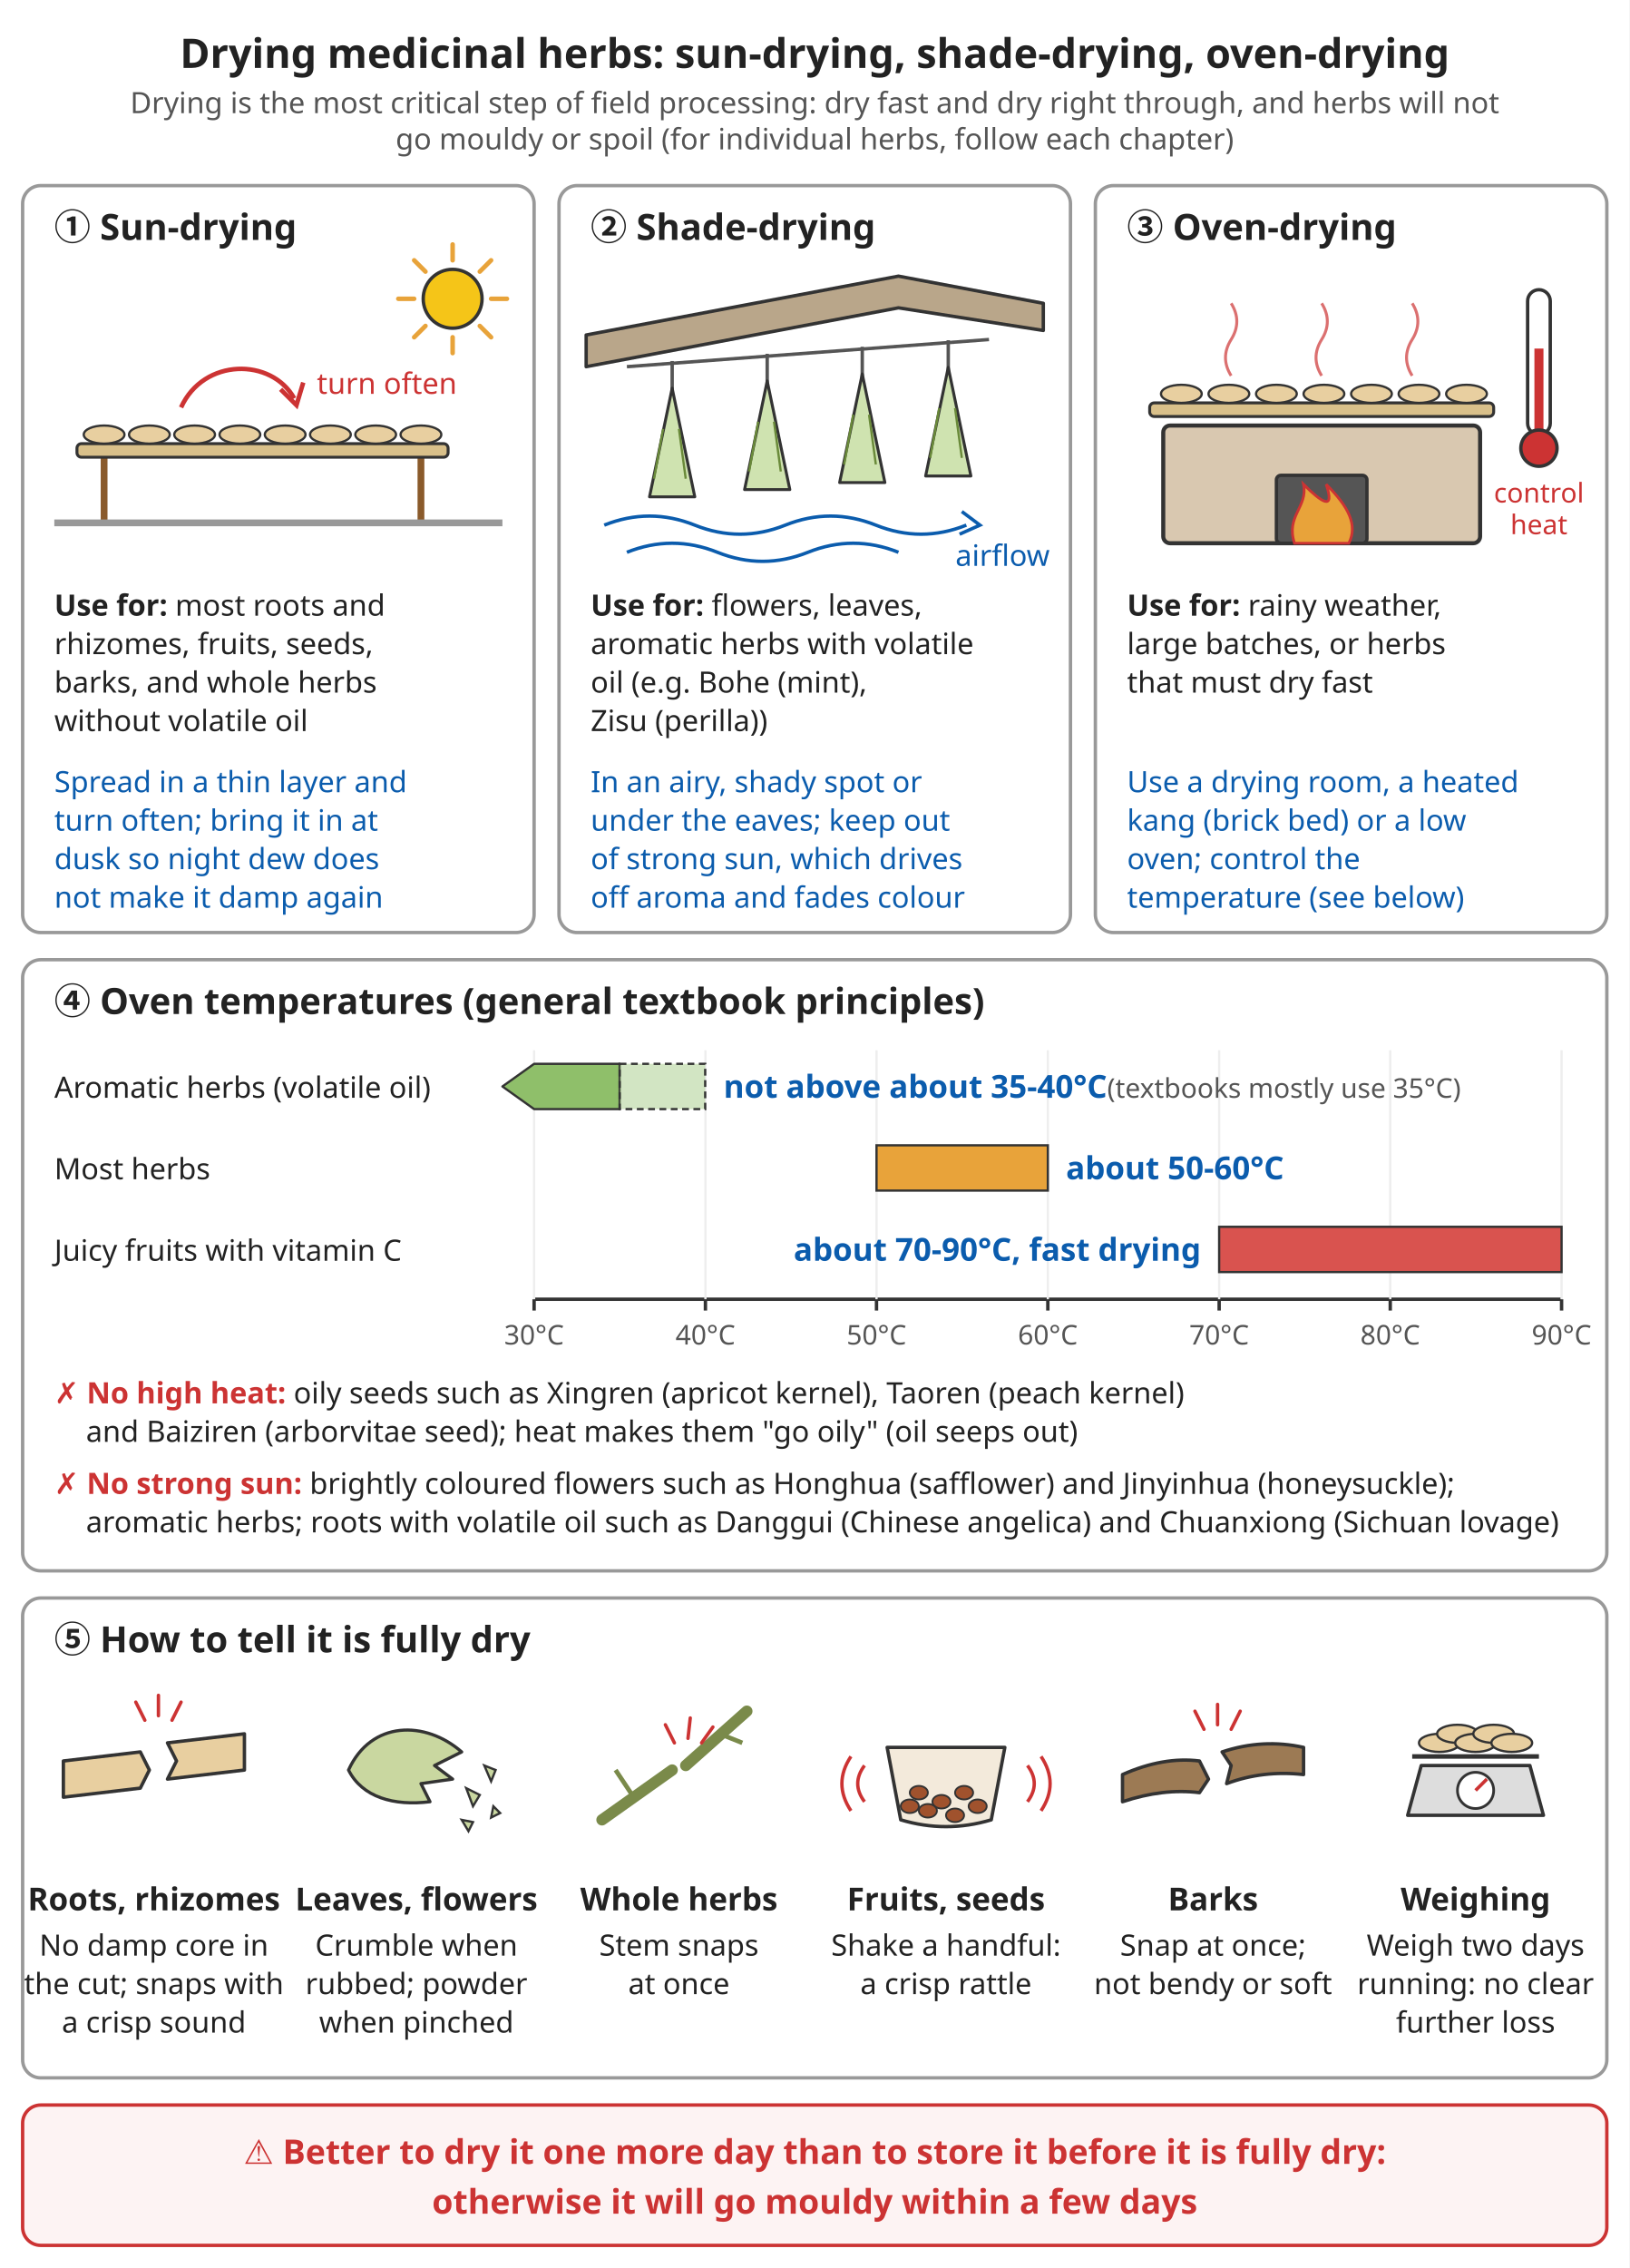
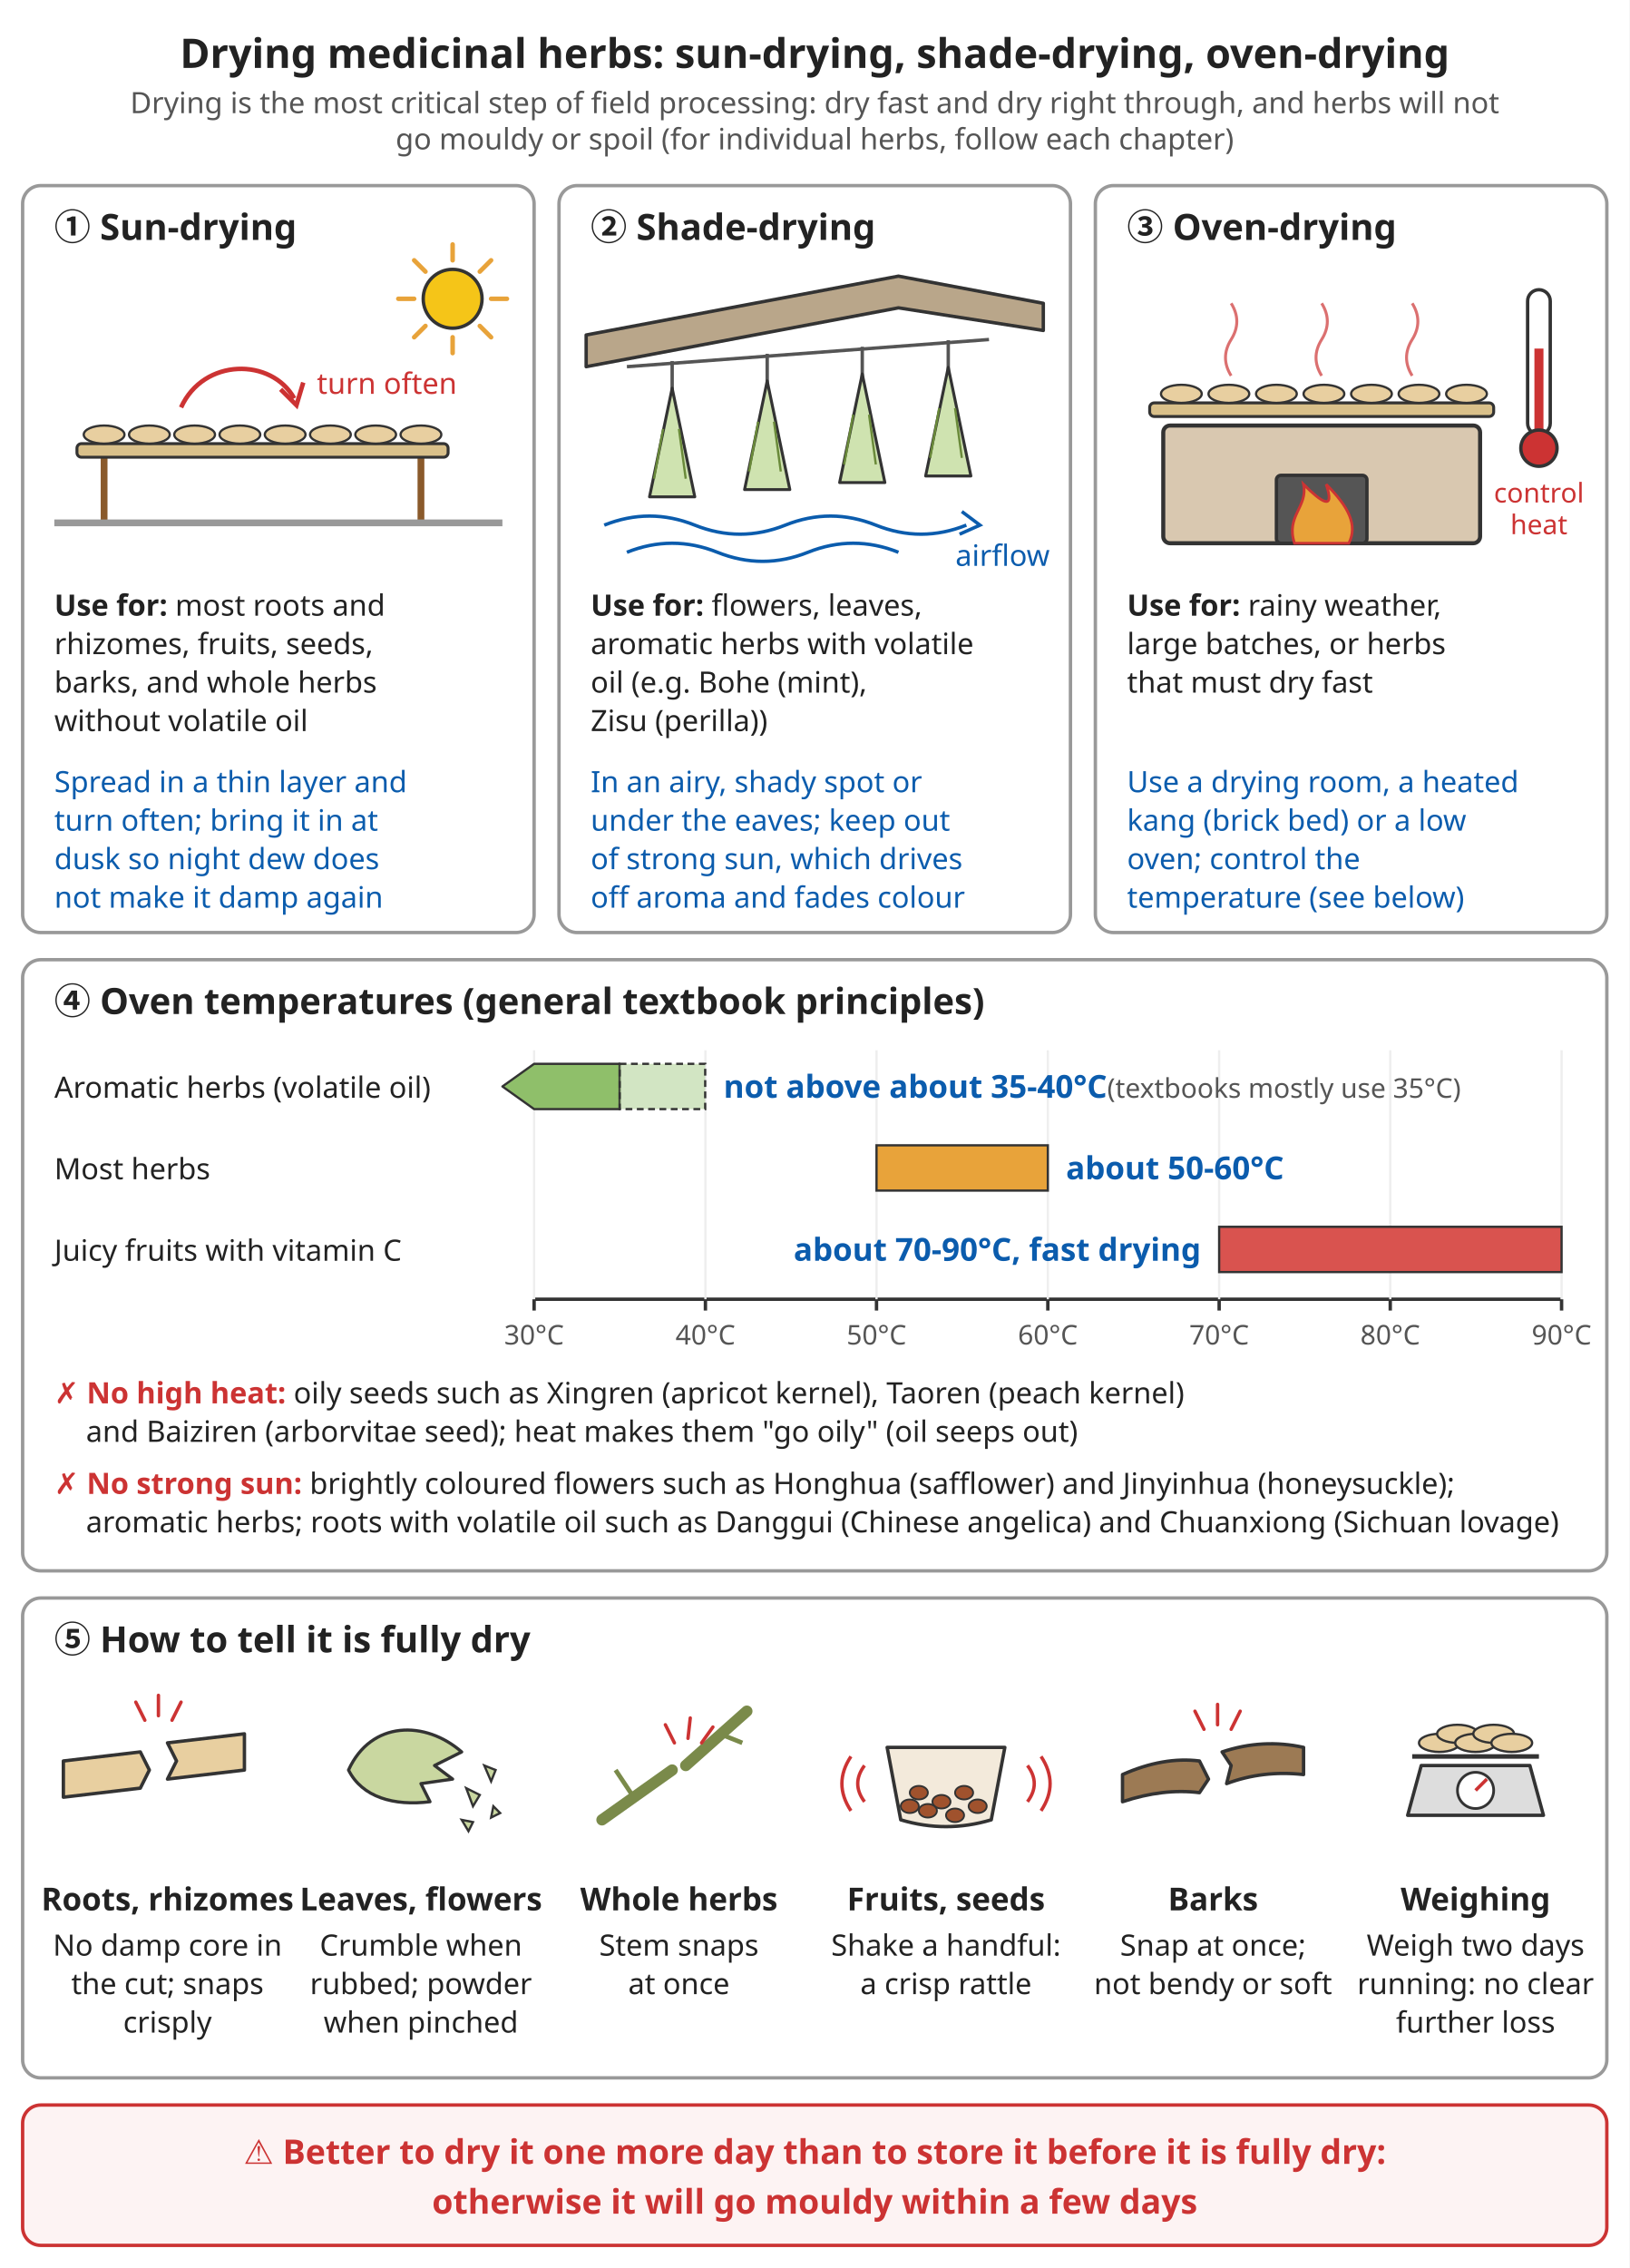
<svg xmlns="http://www.w3.org/2000/svg" viewBox="0 0 720 1002" width="720" height="1002" role="img" aria-label="Drying medicinal herbs: sun-drying suits most roots and rhizomes, fruits, seeds, barks and whole herbs without volatile oil; spread in a thin layer, turn often, and bring in at dusk so night dew does not re-wet them. Shade-drying suits flowers, leaves and aromatic herbs with volatile oil; dry them in an airy, shady spot or under the eaves, out of strong sun. Oven-drying is for rainy weather, large batches or herbs that must dry fast; use a drying room, a heated kang (brick bed) or a low oven and control the temperature. Oven temperatures: aromatic herbs with volatile oil not above about 35-40°C (textbooks mostly use 35°C), most herbs about 50-60°C, juicy fruits containing vitamin C about 70-90°C for fast drying; oily seeds must not be heated hot or they go oily; brightly coloured flowers, aromatic herbs and roots with volatile oil must not be dried in strong sun. Fully dry when: roots and rhizomes have no damp core in the cut and snap with a crisp sound; leaves and flowers crumble when rubbed; whole-herb stems snap at once; fruits and seeds rattle crisply when shaken; barks snap at once and do not bend or feel soft; weight no longer falls noticeably over two days of weighing. Better to dry one more day than to store herbs before they are fully dry" font-family="'Noto Sans','Noto Sans CJK SC',Arial,sans-serif">
  <rect width="100%" height="100%" fill="#fff" />
  <defs>
    <g id="sl">
      <ellipse rx="9" ry="4" fill="#e8cfa0" stroke="#333" stroke-width="1" />
    </g>
  </defs>
  <g fill="#222">
    <text x="360" y="30" font-size="18" font-weight="bold" text-anchor="middle">Drying medicinal herbs: sun-drying, shade-drying, oven-drying</text>
    <text x="360" y="50" font-size="13" fill="#555" text-anchor="middle">Drying is the most critical step of field processing: dry fast and dry right through, and herbs will not</text>
    <text x="360" y="66" font-size="13" fill="#555" text-anchor="middle">go mouldy or spoil (for individual herbs, follow each chapter)</text>
    <g transform="translate(0 16)">
      <rect x="10" y="66" width="226" height="330" rx="8" fill="none" stroke="#999" stroke-width="1.5" />
      <text x="24" y="90" font-size="16" font-weight="bold">① Sun-drying</text>
      <circle cx="200" cy="116" r="13" fill="#f5c518" stroke="#333" stroke-width="1.5" />
      <path d="M217,116 L224,116 M212,128 L217,133 M200,133 L200,140 M188,128 L183,133 M183,116 L176,116 M188,104 L183,99 M200,99 L200,92 M212,104 L217,99" stroke="#e8a33a" stroke-width="2" stroke-linecap="round" />
      <path d="M46,184 L46,214 M186,184 L186,214" stroke="#8a5a2b" stroke-width="3" />
      <line x1="24" y1="215" x2="222" y2="215" stroke="#999" stroke-width="3" />
      <rect x="34" y="180" width="164" height="6" rx="2" fill="#d9c08a" stroke="#333" stroke-width="1.3" />
      <use href="#sl" x="46" y="176" />
      <use href="#sl" x="66" y="176" />
      <use href="#sl" x="86" y="176" />
      <use href="#sl" x="106" y="176" />
      <use href="#sl" x="126" y="176" />
      <use href="#sl" x="146" y="176" />
      <use href="#sl" x="166" y="176" />
      <use href="#sl" x="186" y="176" />
      <path d="M80,164 C90,142 120,142 130,160" fill="none" stroke="#c33" stroke-width="2" />
      <path d="M124,156 L131,163 L134,153" fill="none" stroke="#c33" stroke-width="2" />
      <text x="140" y="158" font-size="13" fill="#c33">turn often</text>
      <text x="24" y="256" font-size="13">
        <tspan font-weight="bold">Use for:</tspan> most roots and</text>
      <text x="24" y="273" font-size="13">rhizomes, fruits, seeds,</text>
      <text x="24" y="290" font-size="13">barks, and whole herbs</text>
      <text x="24" y="307" font-size="13">without volatile oil</text>
      <text x="24" y="334" font-size="13" fill="#0b5cad">Spread in a thin layer and</text>
      <text x="24" y="351" font-size="13" fill="#0b5cad">turn often; bring it in at</text>
      <text x="24" y="368" font-size="13" fill="#0b5cad">dusk so night dew does</text>
      <text x="24" y="385" font-size="13" fill="#0b5cad">not make it damp again</text>
      <rect x="247" y="66" width="226" height="330" rx="8" fill="none" stroke="#999" stroke-width="1.5" />
      <text x="261" y="90" font-size="16" font-weight="bold">② Shade-drying</text>
      <path d="M259,132 L397,106 L461,118 L461,130 L397,120 L259,146 Z" fill="#b9a68a" stroke="#333" stroke-width="1.5" stroke-linejoin="round" />
      <line x1="277" y1="146" x2="437" y2="134" stroke="#555" stroke-width="1.5" />
      <path d="M297,143.5 L297,157.5" stroke="#555" stroke-width="1.5" />
      <path d="M297,155.5 L287,203.5 L307,203.5 Z" fill="#cfe3b0" stroke="#333" stroke-width="1.3" stroke-linejoin="round" />
      <path d="M293,173.5 L289,195.5 M300,173.5 L303,195.5" stroke="#6a8a3a" stroke-width="1" />
      <path d="M339,140.3 L339,154.3" stroke="#555" stroke-width="1.5" />
      <path d="M339,152.3 L329,200.3 L349,200.3 Z" fill="#cfe3b0" stroke="#333" stroke-width="1.3" stroke-linejoin="round" />
      <path d="M335,170.3 L331,192.3 M342,170.3 L345,192.3" stroke="#6a8a3a" stroke-width="1" />
      <path d="M381,137.2 L381,151.2" stroke="#555" stroke-width="1.5" />
      <path d="M381,149.2 L371,197.2 L391,197.2 Z" fill="#cfe3b0" stroke="#333" stroke-width="1.3" stroke-linejoin="round" />
      <path d="M377,167.2 L373,189.2 M384,167.2 L387,189.2" stroke="#6a8a3a" stroke-width="1" />
      <path d="M419,134.3 L419,148.3" stroke="#555" stroke-width="1.5" />
      <path d="M419,146.3 L409,194.3 L429,194.3 Z" fill="#cfe3b0" stroke="#333" stroke-width="1.3" stroke-linejoin="round" />
      <path d="M415,164.3 L411,186.3 M422,164.3 L425,186.3" stroke="#6a8a3a" stroke-width="1" />
      <path d="M267,216 q20,-8 40,0 t40,0 t40,0 t40,0 M277,228 q20,-8 40,0 t40,0 t40,0" fill="none" stroke="#0b5cad" stroke-width="1.5" />
      <path d="M425,210 l8,6 l-9,4" fill="none" stroke="#0b5cad" stroke-width="1.5" />
      <text x="443" y="234" font-size="13" fill="#0b5cad" text-anchor="middle">airflow</text>
      <text x="261" y="256" font-size="13">
        <tspan font-weight="bold">Use for:</tspan> flowers, leaves,</text>
      <text x="261" y="273" font-size="13">aromatic herbs with volatile</text>
      <text x="261" y="290" font-size="13">oil (e.g. Bohe (mint),</text>
      <text x="261" y="307" font-size="13">Zisu (perilla))</text>
      <text x="261" y="334" font-size="13" fill="#0b5cad">In an airy, shady spot or</text>
      <text x="261" y="351" font-size="13" fill="#0b5cad">under the eaves; keep out</text>
      <text x="261" y="368" font-size="13" fill="#0b5cad">of strong sun, which drives</text>
      <text x="261" y="385" font-size="13" fill="#0b5cad">off aroma and fades colour</text>
      <rect x="484" y="66" width="226" height="330" rx="8" fill="none" stroke="#999" stroke-width="1.5" />
      <text x="498" y="90" font-size="16" font-weight="bold">③ Oven-drying</text>
      <rect x="514" y="172" width="140" height="52" rx="3" fill="#d9c8b0" stroke="#333" stroke-width="1.8" />
      <rect x="564" y="194" width="40" height="30" rx="2" fill="#555" stroke="#333" stroke-width="1.5" />
      <path d="M572,224 C568,212 578,208 576,198 C584,206 590,210 586,198 C596,208 600,216 596,224 Z" fill="#e8a33a" stroke="#c33" stroke-width="1.2" />
      <rect x="508" y="162" width="152" height="6" rx="2" fill="#d9c08a" stroke="#333" stroke-width="1.3" />
      <use href="#sl" x="522" y="158" />
      <use href="#sl" x="543" y="158" />
      <use href="#sl" x="564" y="158" />
      <use href="#sl" x="585" y="158" />
      <use href="#sl" x="606" y="158" />
      <use href="#sl" x="627" y="158" />
      <use href="#sl" x="648" y="158" />
      <path d="M544,150 q-5,-8 0,-16 t0,-16 M584,150 q-5,-8 0,-16 t0,-16 M624,150 q-5,-8 0,-16 t0,-16" fill="none" stroke="#c33" stroke-width="1.3" opacity="0.7" />
      <rect x="675" y="112" width="10" height="64" rx="5" fill="#fff" stroke="#333" stroke-width="1.5" />
      <rect x="678" y="138" width="4" height="40" fill="#c33" />
      <circle cx="680" cy="182" r="8" fill="#c33" stroke="#333" stroke-width="1.5" />
      <text x="680" y="206" font-size="12" fill="#c33" text-anchor="middle">control</text>
      <text x="680" y="220" font-size="12" fill="#c33" text-anchor="middle">heat</text>
      <text x="498" y="256" font-size="13">
        <tspan font-weight="bold">Use for:</tspan> rainy weather,</text>
      <text x="498" y="273" font-size="13">large batches, or herbs</text>
      <text x="498" y="290" font-size="13">that must dry fast</text>
      <text x="498" y="334" font-size="13" fill="#0b5cad">Use a drying room, a heated</text>
      <text x="498" y="351" font-size="13" fill="#0b5cad">kang (brick bed) or a low</text>
      <text x="498" y="368" font-size="13" fill="#0b5cad">oven; control the</text>
      <text x="498" y="385" font-size="13" fill="#0b5cad">temperature (see below)</text>
      <g transform="translate(0 38)">
        <rect x="10" y="370" width="700" height="270" rx="8" fill="none" stroke="#999" stroke-width="1.5" />
        <text x="24" y="394" font-size="16" font-weight="bold">④ Oven temperatures (general textbook principles)</text>
        <line x1="236" y1="520" x2="690" y2="520" stroke="#333" stroke-width="1.5" />
        <line x1="236" y1="520" x2="236" y2="525" stroke="#333" stroke-width="1.5" />
        <text x="236" y="540" font-size="12" fill="#555" text-anchor="middle">30°C</text>
        <line x1="236" y1="410" x2="236" y2="520" stroke="#eee" stroke-width="1" />
        <line x1="311.7" y1="520" x2="311.7" y2="525" stroke="#333" stroke-width="1.5" />
        <text x="311.7" y="540" font-size="12" fill="#555" text-anchor="middle">40°C</text>
        <line x1="311.7" y1="410" x2="311.7" y2="520" stroke="#eee" stroke-width="1" />
        <line x1="387.3" y1="520" x2="387.3" y2="525" stroke="#333" stroke-width="1.5" />
        <text x="387.3" y="540" font-size="12" fill="#555" text-anchor="middle">50°C</text>
        <line x1="387.3" y1="410" x2="387.3" y2="520" stroke="#eee" stroke-width="1" />
        <line x1="463" y1="520" x2="463" y2="525" stroke="#333" stroke-width="1.5" />
        <text x="463" y="540" font-size="12" fill="#555" text-anchor="middle">60°C</text>
        <line x1="463" y1="410" x2="463" y2="520" stroke="#eee" stroke-width="1" />
        <line x1="538.7" y1="520" x2="538.7" y2="525" stroke="#333" stroke-width="1.5" />
        <text x="538.7" y="540" font-size="12" fill="#555" text-anchor="middle">70°C</text>
        <line x1="538.7" y1="410" x2="538.7" y2="520" stroke="#eee" stroke-width="1" />
        <line x1="614.3" y1="520" x2="614.3" y2="525" stroke="#333" stroke-width="1.5" />
        <text x="614.3" y="540" font-size="12" fill="#555" text-anchor="middle">80°C</text>
        <line x1="614.3" y1="410" x2="614.3" y2="520" stroke="#eee" stroke-width="1" />
        <line x1="690" y1="520" x2="690" y2="525" stroke="#333" stroke-width="1.5" />
        <text x="690" y="540" font-size="12" fill="#555" text-anchor="middle">90°C</text>
        <line x1="690" y1="410" x2="690" y2="520" stroke="#eee" stroke-width="1" />
        <text x="24" y="431" font-size="13">Aromatic herbs (volatile oil)</text>
        <path d="M222,426 L236,416 L273.8,416 L273.8,436 L236,436 Z" fill="#8fbf6a" stroke="#333" stroke-width="1" stroke-linejoin="round" />
        <rect x="273.8" y="416" width="37.8" height="20" fill="#8fbf6a" fill-opacity="0.4" stroke="#333" stroke-width="1" stroke-dasharray="3 2" />
        <text x="319.7" y="431" font-size="14" font-weight="bold" fill="#0b5cad">not above about 35-40°C<tspan font-weight="normal" font-size="12" fill="#555"> (textbooks mostly use 35°C)</tspan>
        </text>
        <text x="24" y="467" font-size="13">Most herbs</text>
        <rect x="387.3" y="452" width="75.7" height="20" fill="#e8a33a" stroke="#333" stroke-width="1" />
        <text x="471" y="467" font-size="14" font-weight="bold" fill="#0b5cad">about 50-60°C</text>
        <text x="24" y="503" font-size="13">Juicy fruits with vitamin C</text>
        <rect x="538.7" y="488" width="151.3" height="20" fill="#d9534f" stroke="#333" stroke-width="1" />
        <text x="530.7" y="503" font-size="14" font-weight="bold" fill="#0b5cad" text-anchor="end">about 70-90°C, fast drying</text>
        <text x="24" y="566" font-size="13">
          <tspan fill="#c33" font-weight="bold">✗ No high heat:</tspan> oily seeds such as Xingren (apricot kernel), Taoren (peach kernel)</text>
        <text x="38" y="583" font-size="13">and Baiziren (arborvitae seed); heat makes them "go oily" (oil seeps out)</text>
        <text x="24" y="606" font-size="13">
          <tspan fill="#c33" font-weight="bold">✗ No strong sun:</tspan> brightly coloured flowers such as Honghua (safflower) and Jinyinhua (honeysuckle);</text>
        <text x="38" y="623" font-size="13">aromatic herbs; roots with volatile oil such as Danggui (Chinese angelica) and Chuanxiong (Sichuan lovage)</text>
        <g transform="translate(0 40)">
          <rect x="10" y="612" width="700" height="212" rx="8" fill="none" stroke="#999" stroke-width="1.5" />
          <text x="24" y="636" font-size="16" font-weight="bold">⑤ How to tell it is fully dry</text>
          <path d="M28,684 L62,680 L66,688 L62,696 L28,700 Z" fill="#e8cfa0" stroke="#333" stroke-width="1.5" stroke-linejoin="round" />
          <path d="M74,676 L108,672 L108,688 L74,692 L78,684 Z" fill="#e8cfa0" stroke="#333" stroke-width="1.5" stroke-linejoin="round" />
          <path d="M64,666 l-4,-8 M70,664 l0,-9 M76,666 l4,-8" stroke="#c33" stroke-width="1.5" stroke-linecap="round" />
          <path d="M154,688 C164,666 188,666 204,680 L192,686 L200,692 L186,694 L190,702 C174,704 160,700 154,688 Z" fill="#c9d7a0" stroke="#333" stroke-width="1.4" stroke-linejoin="round" />
          <path d="M206,696 l6,3 l-3,5 Z M214,686 l5,2 l-2,5 Z M204,710 l5,1 l-2,4 Z M218,704 l3,3 l-4,2 Z" fill="#c9d7a0" stroke="#333" stroke-width="1" />
          <path d="M266,710 L297,688 M303,686 L330,662" stroke="#7a8a4a" stroke-width="5" stroke-linecap="round" />
          <path d="M280,700 l-8,-12 M318,672 l10,4" stroke="#7a8a4a" stroke-width="2" />
          <path d="M298,676 l-4,-8 M304,674 l1,-9 M310,676 l5,-7" stroke="#c33" stroke-width="1.5" stroke-linecap="round" />
          <path d="M392,678 L444,678 L438,710 Q418,716 398,710 Z" fill="#f3eadb" stroke="#333" stroke-width="1.5" stroke-linejoin="round" />
          <ellipse cx="406" cy="698" rx="4" ry="3" fill="#a0522d" stroke="#333" stroke-width="0.8" />
          <ellipse cx="416" cy="702" rx="4" ry="3" fill="#a0522d" stroke="#333" stroke-width="0.8" />
          <ellipse cx="426" cy="698" rx="4" ry="3" fill="#a0522d" stroke="#333" stroke-width="0.8" />
          <ellipse cx="432" cy="704" rx="4" ry="3" fill="#a0522d" stroke="#333" stroke-width="0.8" />
          <ellipse cx="410" cy="706" rx="4" ry="3" fill="#a0522d" stroke="#333" stroke-width="0.8" />
          <ellipse cx="422" cy="708" rx="4" ry="3" fill="#a0522d" stroke="#333" stroke-width="0.8" />
          <ellipse cx="402" cy="704" rx="4" ry="3" fill="#a0522d" stroke="#333" stroke-width="0.8" />
          <path d="M382,686 q-6,8 0,16 M376,682 q-8,12 0,24 M454,686 q6,8 0,16 M460,682 q8,12 0,24" fill="none" stroke="#c33" stroke-width="1.5" />
          <path d="M496,690 Q514,682 530,684 L534,692 L530,698 Q514,696 496,702 Z" fill="#9c7a54" stroke="#333" stroke-width="1.5" stroke-linejoin="round" />
          <path d="M540,680 Q558,674 576,678 L576,690 Q558,688 542,694 L544,686 Z" fill="#9c7a54" stroke="#333" stroke-width="1.5" stroke-linejoin="round" />
          <path d="M532,670 l-4,-8 M538,668 l0,-9 M544,670 l4,-8" stroke="#c33" stroke-width="1.5" stroke-linecap="round" />
          <path d="M622,708 L682,708 L676,686 L628,686 Z" fill="#ddd" stroke="#333" stroke-width="1.5" stroke-linejoin="round" />
          <circle cx="652" cy="697" r="8" fill="#fff" stroke="#333" stroke-width="1.2" />
          <path d="M652,697 L657,692" stroke="#c33" stroke-width="1.5" />
          <path d="M624,682 L680,682" stroke="#333" stroke-width="2" />
          <use href="#sl" x="636" y="676" />
          <use href="#sl" x="644" y="672" />
          <use href="#sl" x="652" y="676" />
          <use href="#sl" x="660" y="672" />
          <use href="#sl" x="668" y="676" />
-           <text x="68" y="750" font-size="14" font-weight="bold" text-anchor="middle">Roots, rhizomes</text>
-           <text x="68" y="770" font-size="13" text-anchor="middle">No damp core in</text>
-           <text x="68" y="787" font-size="13" text-anchor="middle">the cut; snaps with</text>
-           <text x="68" y="804" font-size="13" text-anchor="middle">a crisp sound</text>
-           <text x="184" y="750" font-size="14" font-weight="bold" text-anchor="middle">Leaves, flowers</text>
-           <text x="184" y="770" font-size="13" text-anchor="middle">Crumble when</text>
-           <text x="184" y="787" font-size="13" text-anchor="middle">rubbed; powder</text>
-           <text x="184" y="804" font-size="13" text-anchor="middle">when pinched</text>
+           <text x="74" y="750" font-size="14" font-weight="bold" text-anchor="middle">Roots, rhizomes</text>
+           <text x="74" y="770" font-size="13" text-anchor="middle">No damp core in</text>
+           <text x="74" y="787" font-size="13" text-anchor="middle">the cut; snaps</text>
+           <text x="74" y="804" font-size="13" text-anchor="middle">crisply</text>
+           <text x="186" y="750" font-size="14" font-weight="bold" text-anchor="middle">Leaves, flowers</text>
+           <text x="186" y="770" font-size="13" text-anchor="middle">Crumble when</text>
+           <text x="186" y="787" font-size="13" text-anchor="middle">rubbed; powder</text>
+           <text x="186" y="804" font-size="13" text-anchor="middle">when pinched</text>
          <text x="300" y="750" font-size="14" font-weight="bold" text-anchor="middle">Whole herbs</text>
          <text x="300" y="770" font-size="13" text-anchor="middle">Stem snaps</text>
          <text x="300" y="787" font-size="13" text-anchor="middle">at once</text>
          <text x="418" y="750" font-size="14" font-weight="bold" text-anchor="middle">Fruits, seeds</text>
          <text x="418" y="770" font-size="13" text-anchor="middle">Shake a handful:</text>
          <text x="418" y="787" font-size="13" text-anchor="middle">a crisp rattle</text>
          <text x="536" y="750" font-size="14" font-weight="bold" text-anchor="middle">Barks</text>
          <text x="536" y="770" font-size="13" text-anchor="middle">Snap at once;</text>
          <text x="536" y="787" font-size="13" text-anchor="middle">not bendy or soft</text>
          <text x="652" y="750" font-size="14" font-weight="bold" text-anchor="middle">Weighing</text>
          <text x="652" y="770" font-size="13" text-anchor="middle">Weigh two days</text>
          <text x="652" y="787" font-size="13" text-anchor="middle">running: no clear</text>
          <text x="652" y="804" font-size="13" text-anchor="middle">further loss</text>
          <g transform="translate(0 20)">
            <rect x="10" y="816" width="700" height="62" rx="8" fill="#fdf3f3" stroke="#c33" stroke-width="1.5" />
            <text x="360" y="842" font-size="15" font-weight="bold" fill="#c33" text-anchor="middle">⚠️ Better to dry it one more day than to store it before it is fully dry:</text>
            <text x="360" y="864" font-size="15" font-weight="bold" fill="#c33" text-anchor="middle">otherwise it will go mouldy within a few days</text>
          </g>
        </g>
      </g>
    </g>
  </g>
</svg>
